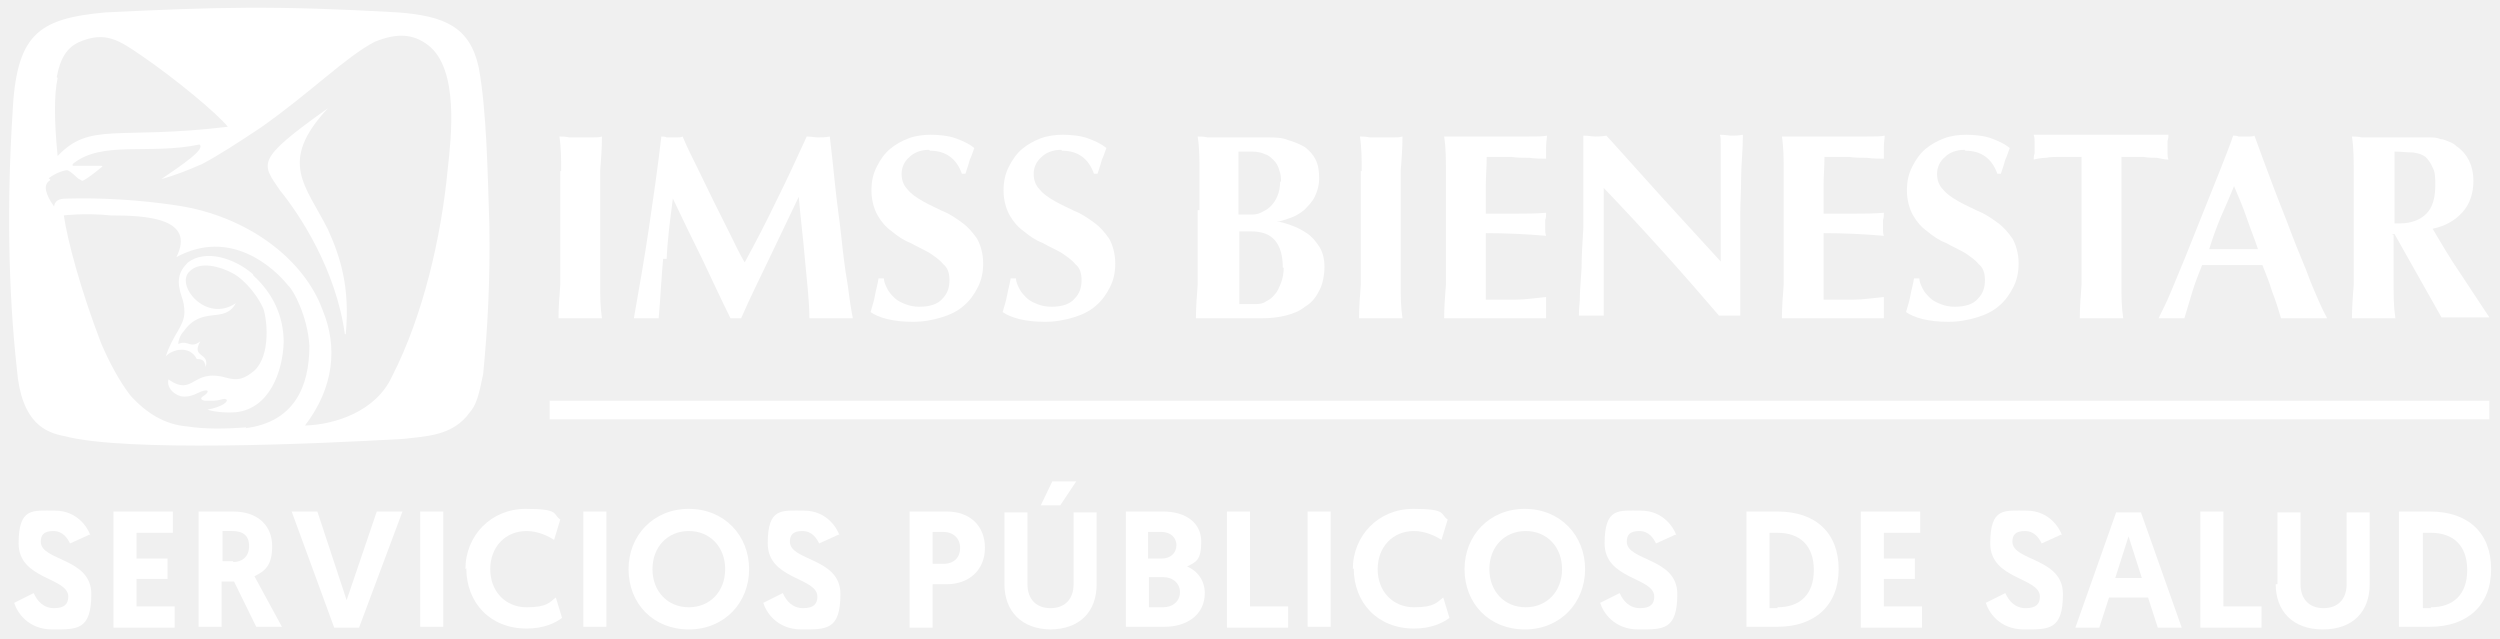
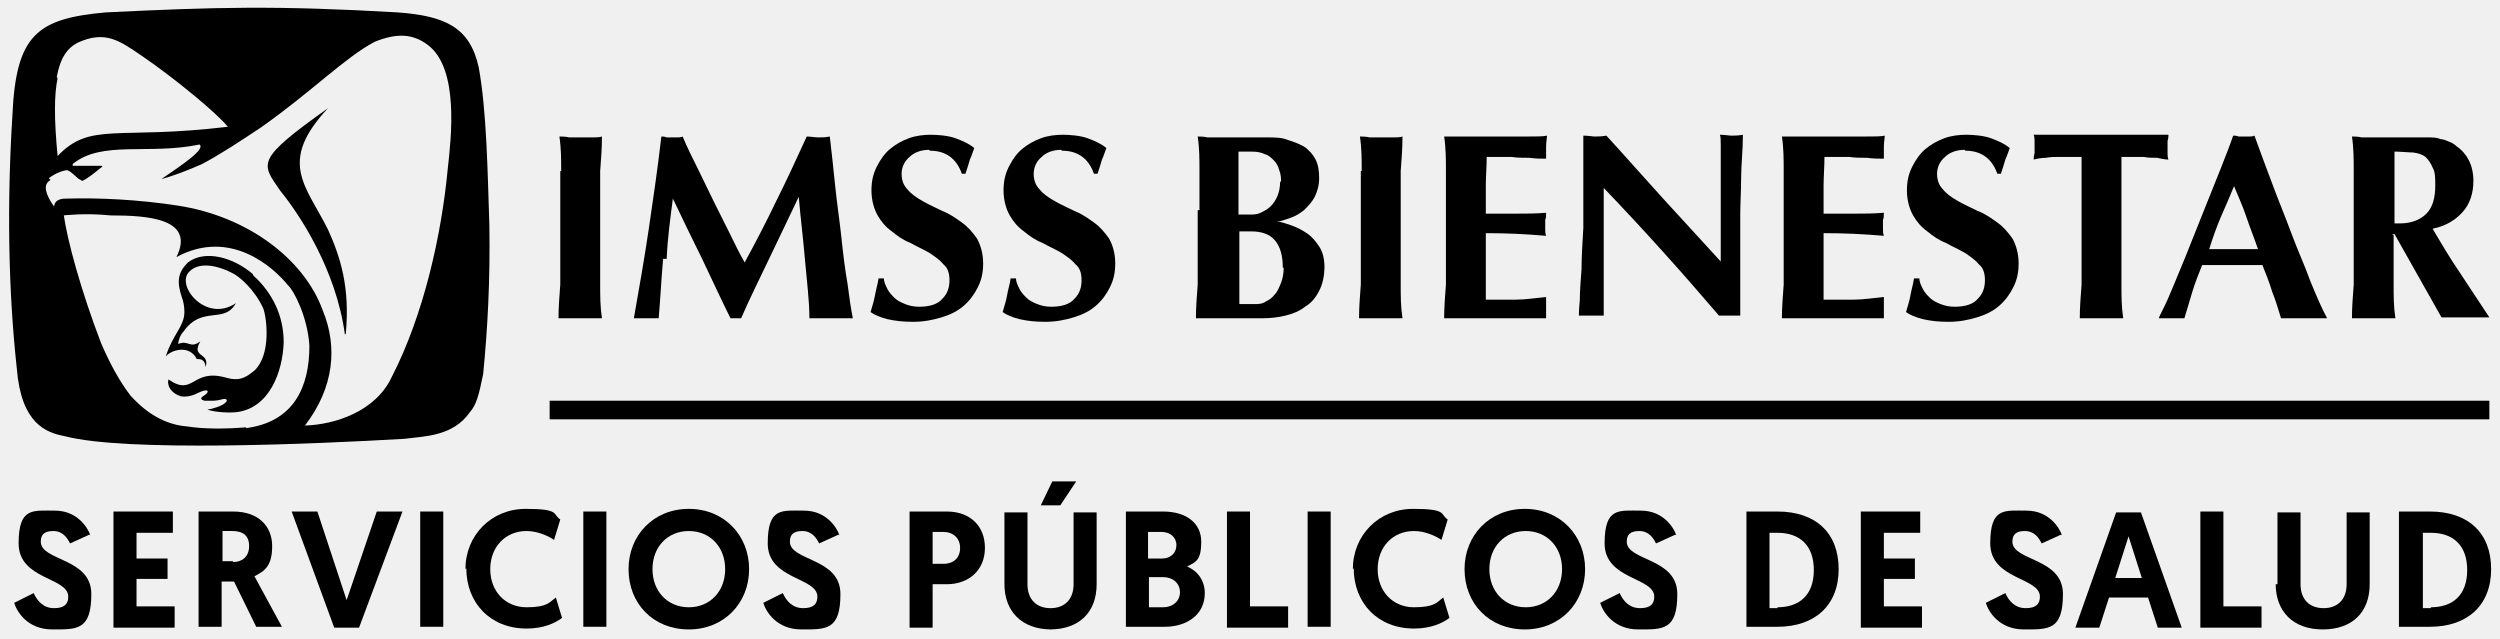
<svg xmlns="http://www.w3.org/2000/svg" version="1.1" viewBox="0 0 282 72">
  <defs>
    <style>
      .cls-1 {
        fill: #fff;
      }
    </style>
  </defs>
  <g>
    <g id="Capa_1">
      <g>
-         <path class="cls-1" d="M39,37.7c.5-5.3-.6-8.7-2-11.8-2.5-5-5.7-7.6,0-13.7-8.3,5.9-7.5,6.2-5.4,9.3,2.2,2.7,6.3,8.9,7.3,16.2" />
-         <path class="cls-1" d="M5.5,20.1c.8-.6,1.7-.9,2.1-.9.5.2.9.7,1.3,1,.1,0,.3.2.4.2.5-.2,1.5-1,2.1-1.5.2-.1.2-.2,0-.2-.6,0-2.1,0-3.2,0,0,0,0-.1,0-.2,3.3-2.7,8.6-1,14.3-2.2.7.5-1.8,2.2-4.3,3.9,1.5-.4,3-1,4.6-1.7,1.9-1,4.2-2.5,6.6-4.1,5.7-4,9.6-8,12.9-9.7,2.5-1,4.3-.9,6,.4,3.5,2.7,2.6,10.4,2.2,14-.7,7.4-2.7,16.4-6.3,23.4-1.8,3.9-6.4,5.4-9.8,5.5,3.3-4.3,3.7-8.9,2-13-2.1-5.8-8.5-10.6-16.3-11.8-4.5-.7-9-.9-12.5-.8-.5,0-1.4,0-1.5.9-.5-.7-.8-1.3-.9-1.8-.1-.5,0-.9.5-1.2M6.4,8.7c.4-2.2,1.2-3.3,2.4-3.9,3.1-1.4,4.7-.2,7.2,1.5,3.8,2.6,8.5,6.5,9.7,8-12.5,1.5-15.5-.6-19.2,3.3-.4-4.1-.4-6.9,0-8.8M27.8,48.2c-2.5.2-4.8.2-6.7-.1-2.5-.2-4.6-1.5-6.4-3.5-1.3-1.7-2.4-3.8-3.3-5.9-2.3-6-3.8-11.6-4.2-14.4-.1,0,2.4-.3,5.3,0,4,0,9.6.3,7.4,4.7,6.1-3.3,11,1.2,12.6,3.2.6.5,2.2,3.5,2.4,6.8,0,4.6-1.7,8.6-7.2,9.3M7.3,49.2c6.8,1.8,28,.9,38.3.3,2.4-.3,5.5-.3,7.4-3,.7-.8,1-1.8,1.5-4.3.5-5.1.8-10.5.7-16.8-.2-6-.3-12.9-1.2-17.8-1-4.6-3.9-5.8-9.1-6.2-13.9-.8-20.6-.6-33,0C4.2,2.1,1.8,3.9,1.4,13c-.6,9.6-.5,19.5.5,28.6.5,6.2,3.3,7.2,5.4,7.6" />
-         <path class="cls-1" d="M28.5,30.9c-2.1-1.8-5.3-2.8-7.3-1.3-1.1,1.1-1.3,2.1-.7,3.9.2.5.3,1.1.3,1.7,0,1.6-1.3,2.5-2.1,5,.7-.8,2.7-1.3,3.5.3.4,0,.9,0,1,.9.5-1.7-1.7-1-.6-2.9-1.2.9-1.3-.2-2.5.3,0-.3.2-1,.6-1.4,2.1-3,4.6-.8,5.9-3.2-3.4,2.3-6.9-2.1-5.2-3.6,1.2-1.2,3.5-.5,4.8.2.7.3,2.5,1.8,3.5,4,.4,1.1.9,5.2-1,7-1.1.9-1.8,1.2-3.2.8-3.9-1.1-3.6,2.2-6.5.2-.2.8.4,1.6,1.4,1.9,1.2.2,2-.5,2.5-.6.6-.2.8.1,0,.6-.3.2-.3.4.2.5.1,0,.6,0,1,0,.5,0,1-.2,1.2-.2.3,0,.5.2-.1.6-.3.2-1.1.5-1.8.6.5.2,1.8.4,3.2.3,3.8-.4,5.3-4.6,5.4-7.9,0-2.9-1.2-5.5-3.4-7.5" />
-         <path class="cls-1" d="M10.1,60.3l-2.2,1c-.3-.6-.8-1.4-1.9-1.4s-1.4.5-1.4,1.2c0,2.2,5.7,1.8,5.7,5.9s-1.6,4-4.4,4-4-2-4.3-3l2.2-1.1c.4.9,1.1,1.7,2.3,1.7s1.6-.5,1.6-1.3c0-2.2-5.6-1.9-5.6-6s1.6-3.7,4.1-3.7,3.7,1.9,4,2.8" />
-         <polygon class="cls-1" points="12.8 57.7 19.5 57.7 19.5 60.1 15.4 60.1 15.4 63 18.9 63 18.9 65.3 15.4 65.3 15.4 68.4 19.7 68.4 19.7 70.8 12.8 70.8 12.8 57.7" />
-         <path class="cls-1" d="M22.4,57.7h3.9c2.9,0,4.4,1.7,4.4,3.9s-.8,2.8-2,3.4l3.1,5.7h-2.9l-2.5-5.1h-1.4v5.1h-2.6v-13ZM26.3,63.4c1,0,1.8-.6,1.8-1.8s-.7-1.7-1.9-1.7h-1.1v3.4h1.2Z" />
-         <polygon class="cls-1" points="37.7 70.8 32.9 57.7 35.8 57.7 39.1 67.7 42.5 57.7 45.4 57.7 40.5 70.8 37.7 70.8" />
-         <rect class="cls-1" x="47.4" y="57.7" width="2.6" height="13" />
-         <path class="cls-1" d="M52.5,64.2c0-3.8,2.9-6.8,6.8-6.8s3,.6,3.9,1.2l-.7,2.3c-.6-.4-1.8-1-3.1-1-2.4,0-4.1,1.8-4.1,4.3s1.7,4.3,4.1,4.3,2.6-.6,3.3-1.1l.7,2.3c-.8.6-2.1,1.2-4,1.2-4.1,0-6.8-2.9-6.8-6.8" />
-         <rect class="cls-1" x="65.8" y="57.7" width="2.6" height="13" />
-         <path class="cls-1" d="M70.9,64.2c0-3.8,2.8-6.8,6.8-6.8s6.8,3,6.8,6.8-2.8,6.8-6.8,6.8-6.8-2.9-6.8-6.8M73.6,64.2c0,2.5,1.7,4.3,4.1,4.3s4.1-1.8,4.1-4.3-1.7-4.3-4.1-4.3-4.1,1.8-4.1,4.3" />
-         <path class="cls-1" d="M94.6,60.3l-2.2,1c-.3-.6-.8-1.4-1.9-1.4s-1.4.5-1.4,1.2c0,2.2,5.7,1.8,5.7,5.9s-1.6,4-4.4,4-4-2-4.3-3l2.2-1.1c.4.9,1.1,1.7,2.3,1.7s1.6-.5,1.6-1.3c0-2.2-5.6-1.9-5.6-6s1.6-3.7,4.1-3.7,3.7,1.9,4,2.8" />
-         <path class="cls-1" d="M102.6,57.7h4.2c2.6,0,4.3,1.6,4.3,4.1s-1.8,4.1-4.3,4.1h-1.6v4.9h-2.6v-13ZM106.4,63.6c1.2,0,1.9-.7,1.9-1.8s-.8-1.8-1.9-1.8h-1.2v3.6h1.2Z" />
-         <path class="cls-1" d="M118.6,71c-3.4,0-5.3-2.1-5.3-5.1v-8.1h2.6v8.1c0,1.7,1,2.7,2.6,2.7s2.6-1,2.6-2.7v-8.1h2.6v8.1c0,3.1-1.9,5.1-5.3,5.1M117.4,57h2.2l1.8-2.7h-2.7l-1.3,2.7Z" />
-         <path class="cls-1" d="M127,57.7h4.2c2.6,0,4.3,1.3,4.3,3.4s-.6,2.3-1.6,2.8c1.2.5,2,1.6,2,3,0,2.5-2.1,3.8-4.5,3.8h-4.4v-13ZM131.1,63c.9,0,1.6-.6,1.6-1.5s-.7-1.5-1.7-1.5h-1.5v3h1.5ZM131.2,68.5c1.1,0,1.9-.7,1.9-1.7s-.8-1.7-1.9-1.7h-1.6v3.4h1.6Z" />
-         <polygon class="cls-1" points="138.4 57.7 141 57.7 141 68.4 145.3 68.4 145.3 70.8 138.4 70.8 138.4 57.7" />
-         <rect class="cls-1" x="147.5" y="57.7" width="2.6" height="13" />
-         <path class="cls-1" d="M152.6,64.2c0-3.8,2.9-6.8,6.8-6.8s3,.6,3.9,1.2l-.7,2.3c-.6-.4-1.8-1-3.1-1-2.4,0-4.1,1.8-4.1,4.3s1.7,4.3,4.1,4.3,2.6-.6,3.3-1.1l.7,2.3c-.8.6-2.1,1.2-4,1.2-4.1,0-6.8-2.9-6.8-6.8" />
-         <path class="cls-1" d="M165.2,64.2c0-3.8,2.8-6.8,6.8-6.8s6.8,3,6.8,6.8-2.8,6.8-6.8,6.8-6.8-2.9-6.8-6.8M168,64.2c0,2.5,1.7,4.3,4.1,4.3s4.1-1.8,4.1-4.3-1.7-4.3-4.1-4.3-4.1,1.8-4.1,4.3" />
-         <path class="cls-1" d="M189,60.3l-2.2,1c-.3-.6-.8-1.4-1.9-1.4s-1.4.5-1.4,1.2c0,2.2,5.7,1.8,5.7,5.9s-1.6,4-4.4,4-4-2-4.3-3l2.2-1.1c.4.9,1.1,1.7,2.3,1.7s1.6-.5,1.6-1.3c0-2.2-5.6-1.9-5.6-6s1.6-3.7,4.1-3.7,3.7,1.9,4,2.8" />
-         <path class="cls-1" d="M197,57.7h3.5c4.3,0,6.9,2.4,6.9,6.5s-2.7,6.5-6.9,6.5h-3.5v-13ZM200.5,68.5c2.5,0,4.1-1.4,4.1-4.2s-1.6-4.2-4.1-4.2h-.9v8.5h.9Z" />
-         <polygon class="cls-1" points="209.9 57.7 216.6 57.7 216.6 60.1 212.5 60.1 212.5 63 216 63 216 65.3 212.5 65.3 212.5 68.4 216.8 68.4 216.8 70.8 209.9 70.8 209.9 57.7" />
-         <path class="cls-1" d="M232.5,60.3l-2.2,1c-.3-.6-.8-1.4-1.9-1.4s-1.4.5-1.4,1.2c0,2.2,5.7,1.8,5.7,5.9s-1.6,4-4.4,4-4-2-4.3-3l2.2-1.1c.4.9,1.1,1.7,2.3,1.7s1.6-.5,1.6-1.3c0-2.2-5.6-1.9-5.6-6s1.6-3.7,4.1-3.7,3.7,1.9,4,2.8" />
-         <path class="cls-1" d="M237.9,67.4l-1.1,3.4h-2.7l4.6-13h2.8l4.6,13h-2.7l-1.1-3.4h-4.5ZM240.1,60.5l-1.5,4.7h3l-1.5-4.7Z" />
-         <polygon class="cls-1" points="248.2 57.7 250.8 57.7 250.8 68.4 255.1 68.4 255.1 70.8 248.2 70.8 248.2 57.7" />
-         <path class="cls-1" d="M256.9,65.9v-8.1h2.6v8.1c0,1.7,1,2.7,2.6,2.7s2.6-1,2.6-2.7v-8.1h2.6v8.1c0,3.1-1.9,5.1-5.3,5.1s-5.3-2.1-5.3-5.1" />
-         <path class="cls-1" d="M270.6,57.7h3.5c4.3,0,6.9,2.4,6.9,6.5s-2.7,6.5-6.9,6.5h-3.5v-13ZM274.2,68.5c2.5,0,4.1-1.4,4.1-4.2s-1.6-4.2-4.1-4.2h-.9v8.5h.9Z" />
-         <path class="cls-1" d="M63.3,19.3c0-1.3,0-2.6-.2-3.9.3,0,.7,0,1.1.1.4,0,.8,0,1.3,0s.9,0,1.3,0c.4,0,.8,0,1.1-.1,0,1.3-.1,2.6-.2,3.9,0,1.3,0,2.7,0,4.4v4c0,1.6,0,3.1,0,4.4,0,1.3,0,2.5.2,3.8-.3,0-.7,0-1.1,0h-2.7c-.4,0-.8,0-1.1,0,0-1.2.1-2.5.2-3.8,0-1.3,0-2.7,0-4.4v-4c0-1.6,0-3.1,0-4.4" />
-         <path class="cls-1" d="M74.8,29.2c-.2,2.2-.3,4.4-.5,6.7-.2,0-.5,0-.7,0h-1.4c-.2,0-.5,0-.7,0,.6-3.4,1.2-6.8,1.7-10.2.5-3.4,1-6.8,1.4-10.3.2,0,.4,0,.6.1.2,0,.4,0,.6,0s.4,0,.6,0c.2,0,.4,0,.6-.1.5,1.2,1.1,2.4,1.7,3.6.6,1.2,1.2,2.5,1.8,3.7.6,1.2,1.2,2.4,1.8,3.6.6,1.2,1.1,2.3,1.7,3.3,1.2-2.2,2.4-4.5,3.6-7,1.2-2.4,2.3-4.8,3.4-7.2.5,0,.9.1,1.3.1s.8,0,1.3-.1c.2,1.7.4,3.5.6,5.5.2,2,.5,3.9.7,5.8.2,1.9.4,3.6.7,5.3.2,1.6.4,2.9.6,3.9-.4,0-.8,0-1.2,0h-2.4c-.4,0-.8,0-1.3,0,0-2-.3-4.3-.5-6.6-.2-2.4-.5-4.7-.7-7.1h0c-1.1,2.3-2.2,4.6-3.3,6.9-1.1,2.3-2.2,4.5-3.2,6.8,0,0-.2,0-.3,0,0,0-.2,0-.3,0s-.2,0-.3,0c0,0-.2,0-.3,0-1.1-2.2-2.1-4.4-3.2-6.7-1.1-2.2-2.2-4.5-3.3-6.8h0c-.3,2.3-.6,4.5-.7,6.8" />
-         <path class="cls-1" d="M104.8,16.9c-.9,0-1.7.3-2.2.8-.6.5-.9,1.2-.9,1.9s.2,1.3.7,1.8c.4.5,1,.9,1.7,1.3.7.4,1.4.7,2.2,1.1.8.3,1.5.8,2.2,1.3.7.5,1.2,1.1,1.7,1.8.4.7.7,1.7.7,2.8s-.2,1.9-.6,2.7c-.4.8-.9,1.5-1.6,2.1-.7.6-1.5,1-2.5,1.3-1,.3-2,.5-3.2.5s-2-.1-2.9-.3c-.8-.2-1.5-.5-1.9-.8.2-.7.4-1.3.5-1.9.1-.6.3-1.2.4-1.9h.6c0,.4.2.8.4,1.2.2.4.5.7.8,1,.3.3.7.5,1.2.7.5.2,1,.3,1.6.3,1.2,0,2.1-.3,2.6-.9.6-.6.8-1.3.8-2.1s-.2-1.4-.7-1.8c-.4-.5-1-.9-1.6-1.3-.7-.4-1.4-.7-2.1-1.1-.8-.3-1.5-.8-2.1-1.3-.7-.5-1.2-1.1-1.6-1.8-.4-.7-.7-1.7-.7-2.8s.2-1.9.6-2.7c.4-.8.9-1.5,1.5-2,.6-.5,1.3-.9,2.1-1.2.8-.3,1.7-.4,2.5-.4s2,.1,2.8.4c.8.3,1.5.6,2.1,1.1-.2.5-.3.9-.5,1.3-.1.4-.3,1-.5,1.6h-.4c-.6-1.7-1.8-2.6-3.6-2.6" />
-         <path class="cls-1" d="M119.7,16.9c-.9,0-1.7.3-2.2.8-.6.5-.9,1.2-.9,1.9s.2,1.3.7,1.8c.4.5,1,.9,1.7,1.3.7.4,1.4.7,2.2,1.1.8.3,1.5.8,2.2,1.3.7.5,1.2,1.1,1.7,1.8.4.7.7,1.7.7,2.8s-.2,1.9-.6,2.7c-.4.8-.9,1.5-1.6,2.1-.7.6-1.5,1-2.5,1.3-1,.3-2,.5-3.2.5s-2-.1-2.9-.3c-.8-.2-1.5-.5-1.9-.8.2-.7.4-1.3.5-1.9.1-.6.3-1.2.4-1.9h.6c0,.4.2.8.4,1.2.2.4.5.7.8,1,.3.3.7.5,1.2.7.5.2,1,.3,1.6.3,1.2,0,2.1-.3,2.6-.9.6-.6.8-1.3.8-2.1s-.2-1.4-.7-1.8c-.4-.5-1-.9-1.6-1.3-.7-.4-1.4-.7-2.1-1.1-.8-.3-1.5-.8-2.1-1.3-.7-.5-1.2-1.1-1.6-1.8-.4-.7-.7-1.7-.7-2.8s.2-1.9.6-2.7c.4-.8.9-1.5,1.5-2,.6-.5,1.3-.9,2.1-1.2.8-.3,1.7-.4,2.5-.4s2,.1,2.8.4c.8.3,1.5.6,2.1,1.1-.2.5-.3.9-.5,1.3-.1.4-.3,1-.5,1.6h-.4c-.6-1.7-1.8-2.6-3.6-2.6" />
-         <path class="cls-1" d="M135.3,23.7c0-1.6,0-3.1,0-4.4,0-1.3,0-2.6-.2-3.9.3,0,.7,0,1.1.1.4,0,.8,0,1.3,0,.9,0,1.7,0,2.7,0,.9,0,1.8,0,2.7,0s1.7,0,2.4.3c.7.2,1.4.5,1.9.8.5.4.9.8,1.2,1.4.3.6.4,1.3.4,2.1s-.2,1.5-.5,2.1c-.3.6-.8,1.1-1.2,1.5-.5.4-1,.7-1.6.9-.6.2-1.1.4-1.5.4h0c.5,0,1,.2,1.6.4.6.2,1.2.5,1.8.9.6.4,1,.9,1.4,1.5.4.6.6,1.4.6,2.3s-.2,2-.6,2.7c-.4.8-.9,1.4-1.6,1.8-.6.5-1.4.8-2.2,1-.8.2-1.7.3-2.6.3s-1.5,0-2.2,0c-.7,0-1.4,0-2.2,0h-1.7c-.6,0-1,0-1.4,0,0-1.2.1-2.5.2-3.8,0-1.3,0-2.7,0-4.4v-4ZM144.5,20.6c0-.5,0-.9-.2-1.4-.1-.4-.3-.8-.6-1.1-.3-.3-.6-.6-1-.7-.4-.2-.9-.3-1.5-.3s-.7,0-.9,0c-.2,0-.4,0-.6,0,0,.7,0,1.5,0,2.2,0,.8,0,1.4,0,1.9s0,1,0,1.5c0,.5,0,1,0,1.5h1.3c.4,0,.8,0,1.2-.2.4-.2.8-.4,1.1-.7.3-.3.6-.7.8-1.2.2-.5.3-1,.3-1.7M144.7,30.2c0-1.4-.3-2.4-.9-3.1-.6-.7-1.5-1-2.7-1s-.5,0-.7,0c-.2,0-.4,0-.6,0,0,.4,0,.8,0,1.3,0,.4,0,1,0,1.6s0,1,0,1.5c0,.5,0,1,0,1.5s0,.9,0,1.3c0,.4,0,.7,0,1,.3,0,.5,0,.8,0,.2,0,.5,0,.9,0s.9,0,1.3-.3c.4-.2.7-.4,1-.8.3-.3.5-.8.7-1.3.2-.5.3-1.1.3-1.7" />
-         <path class="cls-1" d="M153.6,19.3c0-1.3,0-2.6-.2-3.9.3,0,.7,0,1.1.1.4,0,.8,0,1.3,0s.9,0,1.3,0c.4,0,.8,0,1.1-.1,0,1.3-.1,2.6-.2,3.9,0,1.3,0,2.7,0,4.4v4c0,1.6,0,3.1,0,4.4,0,1.3,0,2.5.2,3.8-.3,0-.7,0-1.1,0h-2.7c-.4,0-.8,0-1.1,0,0-1.2.1-2.5.2-3.8,0-1.3,0-2.7,0-4.4v-4c0-1.6,0-3.1,0-4.4" />
-         <path class="cls-1" d="M163.1,19.3c0-1.3,0-2.6-.2-3.9.9,0,1.8,0,2.7,0,.9,0,1.8,0,2.7,0,1.5,0,2.8,0,3.9,0,1.1,0,1.9,0,2.3-.1,0,.3-.1.7-.1,1.3s0,.6,0,.7c0,.2,0,.4,0,.6-.6,0-1.2,0-1.9-.1-.7,0-1.4,0-2-.1-.6,0-1.2,0-1.7,0-.5,0-.9,0-1.1,0,0,1.1-.1,2.2-.1,3.2,0,1.1,0,2.2,0,3.2,1.3,0,2.5,0,3.5,0,1,0,2.1,0,3.3-.1,0,.3,0,.6-.1.8,0,.2,0,.4,0,.6s0,.3,0,.5c0,.2,0,.4.1.7-2.3-.2-4.5-.3-6.8-.3,0,.6,0,1.3,0,1.9,0,.6,0,1.3,0,1.9,0,1.3,0,2.5,0,3.7,1.1,0,2.3,0,3.4,0,1.1,0,2.3-.2,3.4-.3,0,.2,0,.4,0,.6,0,.2,0,.4,0,.7s0,.6,0,.7c0,.2,0,.3,0,.4-.5,0-1.2,0-2,0-.8,0-1.9,0-3.2,0h-4.7c-.4,0-.8,0-1,0-.2,0-.4,0-.6,0,0-1.2.1-2.5.2-3.8,0-1.3,0-2.7,0-4.4v-4c0-1.6,0-3.1,0-4.4" />
-         <path class="cls-1" d="M178.6,21.3c0-1.4,0-2.5,0-3.5,0-.9,0-1.8,0-2.5.6,0,1,.1,1.3.1s.8,0,1.3-.1c2.2,2.4,4.3,4.8,6.4,7.1,2.1,2.3,4.3,4.7,6.5,7.1v-5.5c0-1,0-1.9,0-2.9,0-.9,0-1.8,0-2.6,0-.8,0-1.5,0-2.1,0-.6,0-1-.1-1.2.6,0,1,.1,1.3.1s.8,0,1.3-.1c0,1.8-.2,3.4-.2,4.9,0,1.5-.1,2.8-.1,4.1,0,1.3,0,2.6,0,3.8,0,1.3,0,2.6,0,4v3.6c-.4,0-.8,0-1.2,0s-.8,0-1.2,0c-4.1-4.8-8.4-9.6-13-14.4,0,.6,0,1.2,0,1.7,0,.6,0,1.2,0,1.8v3.5c0,1.2,0,2.2,0,3,0,.8,0,1.5,0,2.1,0,.6,0,1,0,1.4,0,.4,0,.7,0,.9-.2,0-.5,0-.7,0h-.7c-.5,0-.9,0-1.4,0,0-.2,0-.7.1-1.7,0-1,.1-2.2.2-3.6,0-1.4.1-2.9.2-4.6,0-1.6,0-3.2,0-4.7" />
-         <path class="cls-1" d="M201.2,19.3c0-1.3,0-2.6-.2-3.9.9,0,1.8,0,2.7,0,.9,0,1.8,0,2.7,0,1.5,0,2.8,0,3.9,0,1.1,0,1.9,0,2.3-.1,0,.3-.1.7-.1,1.3s0,.6,0,.7c0,.2,0,.4,0,.6-.6,0-1.2,0-1.9-.1-.7,0-1.4,0-2-.1-.6,0-1.2,0-1.7,0-.5,0-.9,0-1.1,0,0,1.1-.1,2.2-.1,3.2,0,1.1,0,2.2,0,3.2,1.3,0,2.5,0,3.5,0,1,0,2.1,0,3.3-.1,0,.3,0,.6-.1.8,0,.2,0,.4,0,.6s0,.3,0,.5c0,.2,0,.4.1.7-2.3-.2-4.5-.3-6.8-.3,0,.6,0,1.3,0,1.9,0,.6,0,1.3,0,1.9,0,1.3,0,2.5,0,3.7,1.1,0,2.3,0,3.4,0,1.1,0,2.3-.2,3.4-.3,0,.2,0,.4,0,.6,0,.2,0,.4,0,.7s0,.6,0,.7c0,.2,0,.3,0,.4-.5,0-1.2,0-2,0-.8,0-1.9,0-3.2,0h-4.7c-.4,0-.8,0-1,0-.2,0-.4,0-.6,0,0-1.2.1-2.5.2-3.8,0-1.3,0-2.7,0-4.4v-4c0-1.6,0-3.1,0-4.4" />
-         <path class="cls-1" d="M221.6,16.9c-.9,0-1.7.3-2.2.8-.6.5-.9,1.2-.9,1.9s.2,1.3.7,1.8c.4.5,1,.9,1.7,1.3.7.4,1.4.7,2.2,1.1.8.3,1.5.8,2.2,1.3.7.5,1.2,1.1,1.7,1.8.4.7.7,1.7.7,2.8s-.2,1.9-.6,2.7c-.4.8-.9,1.5-1.6,2.1-.7.6-1.5,1-2.5,1.3-1,.3-2,.5-3.2.5s-2-.1-2.9-.3c-.8-.2-1.5-.5-1.9-.8.2-.7.4-1.3.5-1.9.1-.6.3-1.2.4-1.9h.6c0,.4.2.8.4,1.2.2.4.5.7.8,1,.3.3.7.5,1.2.7.5.2,1,.3,1.6.3,1.2,0,2.1-.3,2.6-.9.6-.6.8-1.3.8-2.1s-.2-1.4-.7-1.8c-.4-.5-1-.9-1.6-1.3-.7-.4-1.4-.7-2.1-1.1-.8-.3-1.5-.8-2.1-1.3-.7-.5-1.2-1.1-1.6-1.8-.4-.7-.7-1.7-.7-2.8s.2-1.9.6-2.7c.4-.8.9-1.5,1.5-2,.6-.5,1.3-.9,2.1-1.2.8-.3,1.7-.4,2.5-.4s2,.1,2.8.4c.8.3,1.5.6,2.1,1.1-.2.5-.3.9-.5,1.3-.1.4-.3,1-.5,1.6h-.4c-.6-1.7-1.8-2.6-3.6-2.6" />
-         <path class="cls-1" d="M234.8,18.7c0-.5,0-.8,0-1-.3,0-.7,0-1.1,0-.4,0-.9,0-1.4,0-.5,0-1,0-1.5.1-.5,0-1,.1-1.4.2,0-.2,0-.4.1-.7,0-.2,0-.4,0-.7s0-.4,0-.7c0-.2,0-.4-.1-.7.7,0,1.3,0,1.8,0,.5,0,1.1,0,1.7,0,.6,0,1.2,0,1.8,0,.7,0,1.5,0,2.4,0s1.7,0,2.4,0c.7,0,1.3,0,1.8,0,.6,0,1.1,0,1.6,0,.5,0,1.1,0,1.7,0,0,.2,0,.4-.1.7,0,.2,0,.4,0,.7s0,.4,0,.7c0,.2,0,.4.1.7-.4,0-.8-.1-1.3-.2-.5,0-1,0-1.5-.1-.5,0-.9,0-1.4,0-.4,0-.8,0-1.1,0,0,0,0,.2,0,.4,0,.2,0,.4,0,.6v9c0,1.6,0,3.1,0,4.4,0,1.3,0,2.5.2,3.8-.3,0-.7,0-1.1,0h-2.7c-.4,0-.8,0-1.1,0,0-1.2.1-2.5.2-3.8,0-1.3,0-2.7,0-4.4v-7.4c0-.6,0-1.1,0-1.6" />
-         <path class="cls-1" d="M262.5,35.9c-.5,0-.9,0-1.4,0h-2.5c-.4,0-.8,0-1.3,0-.3-1-.6-2-1-3-.3-1-.7-2-1.1-3-.6,0-1.3,0-1.9,0-.6,0-1.3,0-1.9,0s-1,0-1.5,0c-.5,0-1,0-1.5,0-.4,1-.8,2-1.1,3-.3,1-.6,2-.9,3-.2,0-.5,0-.7,0h-1.4c-.2,0-.5,0-.8,0,.2-.5.6-1.2,1-2.1.4-.9.8-1.9,1.3-3.1.5-1.2,1-2.4,1.5-3.7.5-1.3,1.1-2.7,1.6-4,.5-1.3,1.1-2.7,1.6-4,.5-1.3,1-2.5,1.4-3.7.2,0,.4,0,.6.1.2,0,.4,0,.6,0s.4,0,.6,0c.2,0,.4,0,.6-.1.6,1.7,1.3,3.5,2,5.4.7,1.9,1.5,3.8,2.2,5.7.7,1.9,1.5,3.6,2.1,5.3.7,1.7,1.3,3.1,1.9,4.2M252,21c-.5,1.2-1,2.4-1.5,3.5-.5,1.2-.9,2.3-1.3,3.6h5.5c-.4-1.2-.9-2.4-1.3-3.6-.4-1.2-.9-2.3-1.4-3.5" />
-         <path class="cls-1" d="M270,26.5v1.2c0,1.6,0,3.1,0,4.4,0,1.3,0,2.5.2,3.8-.3,0-.7,0-1.1,0h-2.7c-.4,0-.8,0-1.1,0,0-1.2.1-2.5.2-3.8,0-1.3,0-2.7,0-4.4v-4c0-1.6,0-3.1,0-4.4,0-1.3,0-2.6-.2-3.9.3,0,.7,0,1.1.1.4,0,.8,0,1.3,0s1.1,0,1.8,0c.7,0,1.5,0,2.5,0s1.4,0,1.9,0c.5,0,1,0,1.4.2.4,0,.7.2,1,.3.3.1.6.3.8.5.6.4,1.1,1,1.4,1.6.3.6.5,1.4.5,2.3,0,1.4-.4,2.6-1.2,3.5-.8.9-1.9,1.6-3.4,1.9,1,1.7,2,3.4,3.1,5,1.1,1.7,2.2,3.3,3.3,5-.5,0-.9,0-1.3,0h-2.7c-.4,0-.9,0-1.4,0l-5.3-9.4h-.3ZM274.7,21c0-.9,0-1.6-.3-2.1-.2-.5-.5-.9-.8-1.2-.4-.3-.8-.4-1.4-.5-.6,0-1.3-.1-2.1-.1,0,2.7,0,5.4,0,8.1.1,0,.2,0,.3,0,.1,0,.2,0,.3,0,1.3,0,2.3-.4,3-1.1.7-.7,1-1.8,1-3.2" />
-         <rect class="cls-1" x="62" y="45.2" width="218.8" height="2.1" />
+         <path className="cls-1" d="M39,37.7c.5-5.3-.6-8.7-2-11.8-2.5-5-5.7-7.6,0-13.7-8.3,5.9-7.5,6.2-5.4,9.3,2.2,2.7,6.3,8.9,7.3,16.2" />
+         <path className="cls-1" d="M5.5,20.1c.8-.6,1.7-.9,2.1-.9.5.2.9.7,1.3,1,.1,0,.3.2.4.2.5-.2,1.5-1,2.1-1.5.2-.1.2-.2,0-.2-.6,0-2.1,0-3.2,0,0,0,0-.1,0-.2,3.3-2.7,8.6-1,14.3-2.2.7.5-1.8,2.2-4.3,3.9,1.5-.4,3-1,4.6-1.7,1.9-1,4.2-2.5,6.6-4.1,5.7-4,9.6-8,12.9-9.7,2.5-1,4.3-.9,6,.4,3.5,2.7,2.6,10.4,2.2,14-.7,7.4-2.7,16.4-6.3,23.4-1.8,3.9-6.4,5.4-9.8,5.5,3.3-4.3,3.7-8.9,2-13-2.1-5.8-8.5-10.6-16.3-11.8-4.5-.7-9-.9-12.5-.8-.5,0-1.4,0-1.5.9-.5-.7-.8-1.3-.9-1.8-.1-.5,0-.9.5-1.2M6.4,8.7c.4-2.2,1.2-3.3,2.4-3.9,3.1-1.4,4.7-.2,7.2,1.5,3.8,2.6,8.5,6.5,9.7,8-12.5,1.5-15.5-.6-19.2,3.3-.4-4.1-.4-6.9,0-8.8M27.8,48.2c-2.5.2-4.8.2-6.7-.1-2.5-.2-4.6-1.5-6.4-3.5-1.3-1.7-2.4-3.8-3.3-5.9-2.3-6-3.8-11.6-4.2-14.4-.1,0,2.4-.3,5.3,0,4,0,9.6.3,7.4,4.7,6.1-3.3,11,1.2,12.6,3.2.6.5,2.2,3.5,2.4,6.8,0,4.6-1.7,8.6-7.2,9.3M7.3,49.2c6.8,1.8,28,.9,38.3.3,2.4-.3,5.5-.3,7.4-3,.7-.8,1-1.8,1.5-4.3.5-5.1.8-10.5.7-16.8-.2-6-.3-12.9-1.2-17.8-1-4.6-3.9-5.8-9.1-6.2-13.9-.8-20.6-.6-33,0C4.2,2.1,1.8,3.9,1.4,13c-.6,9.6-.5,19.5.5,28.6.5,6.2,3.3,7.2,5.4,7.6" />
+         <path className="cls-1" d="M28.5,30.9c-2.1-1.8-5.3-2.8-7.3-1.3-1.1,1.1-1.3,2.1-.7,3.9.2.5.3,1.1.3,1.7,0,1.6-1.3,2.5-2.1,5,.7-.8,2.7-1.3,3.5.3.4,0,.9,0,1,.9.5-1.7-1.7-1-.6-2.9-1.2.9-1.3-.2-2.5.3,0-.3.2-1,.6-1.4,2.1-3,4.6-.8,5.9-3.2-3.4,2.3-6.9-2.1-5.2-3.6,1.2-1.2,3.5-.5,4.8.2.7.3,2.5,1.8,3.5,4,.4,1.1.9,5.2-1,7-1.1.9-1.8,1.2-3.2.8-3.9-1.1-3.6,2.2-6.5.2-.2.8.4,1.6,1.4,1.9,1.2.2,2-.5,2.5-.6.6-.2.8.1,0,.6-.3.2-.3.4.2.5.1,0,.6,0,1,0,.5,0,1-.2,1.2-.2.3,0,.5.2-.1.6-.3.2-1.1.5-1.8.6.5.2,1.8.4,3.2.3,3.8-.4,5.3-4.6,5.4-7.9,0-2.9-1.2-5.5-3.4-7.5" />
+         <path className="cls-1" d="M10.1,60.3l-2.2,1c-.3-.6-.8-1.4-1.9-1.4s-1.4.5-1.4,1.2c0,2.2,5.7,1.8,5.7,5.9s-1.6,4-4.4,4-4-2-4.3-3l2.2-1.1c.4.9,1.1,1.7,2.3,1.7s1.6-.5,1.6-1.3c0-2.2-5.6-1.9-5.6-6s1.6-3.7,4.1-3.7,3.7,1.9,4,2.8" />
+         <polygon className="cls-1" points="12.8 57.7 19.5 57.7 19.5 60.1 15.4 60.1 15.4 63 18.9 63 18.9 65.3 15.4 65.3 15.4 68.4 19.7 68.4 19.7 70.8 12.8 70.8 12.8 57.7" />
+         <path className="cls-1" d="M22.4,57.7h3.9c2.9,0,4.4,1.7,4.4,3.9s-.8,2.8-2,3.4l3.1,5.7h-2.9l-2.5-5.1h-1.4v5.1h-2.6v-13ZM26.3,63.4c1,0,1.8-.6,1.8-1.8s-.7-1.7-1.9-1.7h-1.1v3.4h1.2Z" />
+         <polygon className="cls-1" points="37.7 70.8 32.9 57.7 35.8 57.7 39.1 67.7 42.5 57.7 45.4 57.7 40.5 70.8 37.7 70.8" />
+         <rect className="cls-1" x="47.4" y="57.7" width="2.6" height="13" />
+         <path className="cls-1" d="M52.5,64.2c0-3.8,2.9-6.8,6.8-6.8s3,.6,3.9,1.2l-.7,2.3c-.6-.4-1.8-1-3.1-1-2.4,0-4.1,1.8-4.1,4.3s1.7,4.3,4.1,4.3,2.6-.6,3.3-1.1l.7,2.3c-.8.6-2.1,1.2-4,1.2-4.1,0-6.8-2.9-6.8-6.8" />
+         <rect className="cls-1" x="65.8" y="57.7" width="2.6" height="13" />
+         <path className="cls-1" d="M70.9,64.2c0-3.8,2.8-6.8,6.8-6.8s6.8,3,6.8,6.8-2.8,6.8-6.8,6.8-6.8-2.9-6.8-6.8M73.6,64.2c0,2.5,1.7,4.3,4.1,4.3s4.1-1.8,4.1-4.3-1.7-4.3-4.1-4.3-4.1,1.8-4.1,4.3" />
+         <path className="cls-1" d="M94.6,60.3l-2.2,1c-.3-.6-.8-1.4-1.9-1.4s-1.4.5-1.4,1.2c0,2.2,5.7,1.8,5.7,5.9s-1.6,4-4.4,4-4-2-4.3-3l2.2-1.1c.4.9,1.1,1.7,2.3,1.7s1.6-.5,1.6-1.3c0-2.2-5.6-1.9-5.6-6s1.6-3.7,4.1-3.7,3.7,1.9,4,2.8" />
+         <path className="cls-1" d="M102.6,57.7h4.2c2.6,0,4.3,1.6,4.3,4.1s-1.8,4.1-4.3,4.1h-1.6v4.9h-2.6v-13ZM106.4,63.6c1.2,0,1.9-.7,1.9-1.8s-.8-1.8-1.9-1.8h-1.2v3.6h1.2Z" />
+         <path className="cls-1" d="M118.6,71c-3.4,0-5.3-2.1-5.3-5.1v-8.1h2.6v8.1c0,1.7,1,2.7,2.6,2.7s2.6-1,2.6-2.7v-8.1h2.6v8.1c0,3.1-1.9,5.1-5.3,5.1M117.4,57h2.2l1.8-2.7h-2.7l-1.3,2.7Z" />
+         <path className="cls-1" d="M127,57.7h4.2c2.6,0,4.3,1.3,4.3,3.4s-.6,2.3-1.6,2.8c1.2.5,2,1.6,2,3,0,2.5-2.1,3.8-4.5,3.8h-4.4v-13ZM131.1,63c.9,0,1.6-.6,1.6-1.5s-.7-1.5-1.7-1.5h-1.5v3h1.5ZM131.2,68.5c1.1,0,1.9-.7,1.9-1.7s-.8-1.7-1.9-1.7h-1.6v3.4h1.6Z" />
+         <polygon className="cls-1" points="138.4 57.7 141 57.7 141 68.4 145.3 68.4 145.3 70.8 138.4 70.8 138.4 57.7" />
+         <rect className="cls-1" x="147.5" y="57.7" width="2.6" height="13" />
+         <path className="cls-1" d="M152.6,64.2c0-3.8,2.9-6.8,6.8-6.8s3,.6,3.9,1.2l-.7,2.3c-.6-.4-1.8-1-3.1-1-2.4,0-4.1,1.8-4.1,4.3s1.7,4.3,4.1,4.3,2.6-.6,3.3-1.1l.7,2.3c-.8.6-2.1,1.2-4,1.2-4.1,0-6.8-2.9-6.8-6.8" />
+         <path className="cls-1" d="M165.2,64.2c0-3.8,2.8-6.8,6.8-6.8s6.8,3,6.8,6.8-2.8,6.8-6.8,6.8-6.8-2.9-6.8-6.8M168,64.2c0,2.5,1.7,4.3,4.1,4.3s4.1-1.8,4.1-4.3-1.7-4.3-4.1-4.3-4.1,1.8-4.1,4.3" />
+         <path className="cls-1" d="M189,60.3l-2.2,1c-.3-.6-.8-1.4-1.9-1.4s-1.4.5-1.4,1.2c0,2.2,5.7,1.8,5.7,5.9s-1.6,4-4.4,4-4-2-4.3-3l2.2-1.1c.4.9,1.1,1.7,2.3,1.7s1.6-.5,1.6-1.3c0-2.2-5.6-1.9-5.6-6s1.6-3.7,4.1-3.7,3.7,1.9,4,2.8" />
+         <path className="cls-1" d="M197,57.7h3.5c4.3,0,6.9,2.4,6.9,6.5s-2.7,6.5-6.9,6.5h-3.5v-13ZM200.5,68.5c2.5,0,4.1-1.4,4.1-4.2s-1.6-4.2-4.1-4.2h-.9v8.5h.9Z" />
+         <polygon className="cls-1" points="209.9 57.7 216.6 57.7 216.6 60.1 212.5 60.1 212.5 63 216 63 216 65.3 212.5 65.3 212.5 68.4 216.8 68.4 216.8 70.8 209.9 70.8 209.9 57.7" />
+         <path className="cls-1" d="M232.5,60.3l-2.2,1c-.3-.6-.8-1.4-1.9-1.4s-1.4.5-1.4,1.2c0,2.2,5.7,1.8,5.7,5.9s-1.6,4-4.4,4-4-2-4.3-3l2.2-1.1c.4.9,1.1,1.7,2.3,1.7s1.6-.5,1.6-1.3c0-2.2-5.6-1.9-5.6-6s1.6-3.7,4.1-3.7,3.7,1.9,4,2.8" />
+         <path className="cls-1" d="M237.9,67.4l-1.1,3.4h-2.7l4.6-13h2.8l4.6,13h-2.7l-1.1-3.4h-4.5ZM240.1,60.5l-1.5,4.7h3l-1.5-4.7Z" />
+         <polygon className="cls-1" points="248.2 57.7 250.8 57.7 250.8 68.4 255.1 68.4 255.1 70.8 248.2 70.8 248.2 57.7" />
+         <path className="cls-1" d="M256.9,65.9v-8.1h2.6v8.1c0,1.7,1,2.7,2.6,2.7s2.6-1,2.6-2.7v-8.1h2.6v8.1c0,3.1-1.9,5.1-5.3,5.1s-5.3-2.1-5.3-5.1" />
+         <path className="cls-1" d="M270.6,57.7h3.5c4.3,0,6.9,2.4,6.9,6.5s-2.7,6.5-6.9,6.5h-3.5v-13ZM274.2,68.5c2.5,0,4.1-1.4,4.1-4.2s-1.6-4.2-4.1-4.2h-.9v8.5h.9Z" />
+         <path className="cls-1" d="M63.3,19.3c0-1.3,0-2.6-.2-3.9.3,0,.7,0,1.1.1.4,0,.8,0,1.3,0s.9,0,1.3,0c.4,0,.8,0,1.1-.1,0,1.3-.1,2.6-.2,3.9,0,1.3,0,2.7,0,4.4v4c0,1.6,0,3.1,0,4.4,0,1.3,0,2.5.2,3.8-.3,0-.7,0-1.1,0h-2.7c-.4,0-.8,0-1.1,0,0-1.2.1-2.5.2-3.8,0-1.3,0-2.7,0-4.4v-4c0-1.6,0-3.1,0-4.4" />
+         <path className="cls-1" d="M74.8,29.2c-.2,2.2-.3,4.4-.5,6.7-.2,0-.5,0-.7,0h-1.4c-.2,0-.5,0-.7,0,.6-3.4,1.2-6.8,1.7-10.2.5-3.4,1-6.8,1.4-10.3.2,0,.4,0,.6.1.2,0,.4,0,.6,0s.4,0,.6,0c.2,0,.4,0,.6-.1.5,1.2,1.1,2.4,1.7,3.6.6,1.2,1.2,2.5,1.8,3.7.6,1.2,1.2,2.4,1.8,3.6.6,1.2,1.1,2.3,1.7,3.3,1.2-2.2,2.4-4.5,3.6-7,1.2-2.4,2.3-4.8,3.4-7.2.5,0,.9.1,1.3.1s.8,0,1.3-.1c.2,1.7.4,3.5.6,5.5.2,2,.5,3.9.7,5.8.2,1.9.4,3.6.7,5.3.2,1.6.4,2.9.6,3.9-.4,0-.8,0-1.2,0h-2.4c-.4,0-.8,0-1.3,0,0-2-.3-4.3-.5-6.6-.2-2.4-.5-4.7-.7-7.1h0c-1.1,2.3-2.2,4.6-3.3,6.9-1.1,2.3-2.2,4.5-3.2,6.8,0,0-.2,0-.3,0,0,0-.2,0-.3,0s-.2,0-.3,0c0,0-.2,0-.3,0-1.1-2.2-2.1-4.4-3.2-6.7-1.1-2.2-2.2-4.5-3.3-6.8h0c-.3,2.3-.6,4.5-.7,6.8" />
+         <path className="cls-1" d="M104.8,16.9c-.9,0-1.7.3-2.2.8-.6.5-.9,1.2-.9,1.9s.2,1.3.7,1.8c.4.5,1,.9,1.7,1.3.7.4,1.4.7,2.2,1.1.8.3,1.5.8,2.2,1.3.7.5,1.2,1.1,1.7,1.8.4.7.7,1.7.7,2.8s-.2,1.9-.6,2.7c-.4.8-.9,1.5-1.6,2.1-.7.6-1.5,1-2.5,1.3-1,.3-2,.5-3.2.5s-2-.1-2.9-.3c-.8-.2-1.5-.5-1.9-.8.2-.7.4-1.3.5-1.9.1-.6.3-1.2.4-1.9h.6c0,.4.2.8.4,1.2.2.4.5.7.8,1,.3.3.7.5,1.2.7.5.2,1,.3,1.6.3,1.2,0,2.1-.3,2.6-.9.6-.6.8-1.3.8-2.1s-.2-1.4-.7-1.8c-.4-.5-1-.9-1.6-1.3-.7-.4-1.4-.7-2.1-1.1-.8-.3-1.5-.8-2.1-1.3-.7-.5-1.2-1.1-1.6-1.8-.4-.7-.7-1.7-.7-2.8s.2-1.9.6-2.7c.4-.8.9-1.5,1.5-2,.6-.5,1.3-.9,2.1-1.2.8-.3,1.7-.4,2.5-.4s2,.1,2.8.4c.8.3,1.5.6,2.1,1.1-.2.5-.3.9-.5,1.3-.1.4-.3,1-.5,1.6h-.4c-.6-1.7-1.8-2.6-3.6-2.6" />
+         <path className="cls-1" d="M119.7,16.9c-.9,0-1.7.3-2.2.8-.6.5-.9,1.2-.9,1.9s.2,1.3.7,1.8c.4.5,1,.9,1.7,1.3.7.4,1.4.7,2.2,1.1.8.3,1.5.8,2.2,1.3.7.5,1.2,1.1,1.7,1.8.4.7.7,1.7.7,2.8s-.2,1.9-.6,2.7c-.4.8-.9,1.5-1.6,2.1-.7.6-1.5,1-2.5,1.3-1,.3-2,.5-3.2.5s-2-.1-2.9-.3c-.8-.2-1.5-.5-1.9-.8.2-.7.4-1.3.5-1.9.1-.6.3-1.2.4-1.9h.6c0,.4.2.8.4,1.2.2.4.5.7.8,1,.3.3.7.5,1.2.7.5.2,1,.3,1.6.3,1.2,0,2.1-.3,2.6-.9.6-.6.8-1.3.8-2.1s-.2-1.4-.7-1.8c-.4-.5-1-.9-1.6-1.3-.7-.4-1.4-.7-2.1-1.1-.8-.3-1.5-.8-2.1-1.3-.7-.5-1.2-1.1-1.6-1.8-.4-.7-.7-1.7-.7-2.8s.2-1.9.6-2.7c.4-.8.9-1.5,1.5-2,.6-.5,1.3-.9,2.1-1.2.8-.3,1.7-.4,2.5-.4s2,.1,2.8.4c.8.3,1.5.6,2.1,1.1-.2.5-.3.9-.5,1.3-.1.4-.3,1-.5,1.6h-.4c-.6-1.7-1.8-2.6-3.6-2.6" />
+         <path className="cls-1" d="M135.3,23.7c0-1.6,0-3.1,0-4.4,0-1.3,0-2.6-.2-3.9.3,0,.7,0,1.1.1.4,0,.8,0,1.3,0,.9,0,1.7,0,2.7,0,.9,0,1.8,0,2.7,0s1.7,0,2.4.3c.7.2,1.4.5,1.9.8.5.4.9.8,1.2,1.4.3.6.4,1.3.4,2.1s-.2,1.5-.5,2.1c-.3.6-.8,1.1-1.2,1.5-.5.4-1,.7-1.6.9-.6.2-1.1.4-1.5.4h0c.5,0,1,.2,1.6.4.6.2,1.2.5,1.8.9.6.4,1,.9,1.4,1.5.4.6.6,1.4.6,2.3s-.2,2-.6,2.7c-.4.8-.9,1.4-1.6,1.8-.6.5-1.4.8-2.2,1-.8.2-1.7.3-2.6.3s-1.5,0-2.2,0c-.7,0-1.4,0-2.2,0h-1.7c-.6,0-1,0-1.4,0,0-1.2.1-2.5.2-3.8,0-1.3,0-2.7,0-4.4v-4ZM144.5,20.6c0-.5,0-.9-.2-1.4-.1-.4-.3-.8-.6-1.1-.3-.3-.6-.6-1-.7-.4-.2-.9-.3-1.5-.3s-.7,0-.9,0c-.2,0-.4,0-.6,0,0,.7,0,1.5,0,2.2,0,.8,0,1.4,0,1.9s0,1,0,1.5c0,.5,0,1,0,1.5h1.3c.4,0,.8,0,1.2-.2.4-.2.8-.4,1.1-.7.3-.3.6-.7.8-1.2.2-.5.3-1,.3-1.7M144.7,30.2c0-1.4-.3-2.4-.9-3.1-.6-.7-1.5-1-2.7-1s-.5,0-.7,0c-.2,0-.4,0-.6,0,0,.4,0,.8,0,1.3,0,.4,0,1,0,1.6s0,1,0,1.5c0,.5,0,1,0,1.5s0,.9,0,1.3c0,.4,0,.7,0,1,.3,0,.5,0,.8,0,.2,0,.5,0,.9,0s.9,0,1.3-.3c.4-.2.7-.4,1-.8.3-.3.5-.8.7-1.3.2-.5.3-1.1.3-1.7" />
+         <path className="cls-1" d="M153.6,19.3c0-1.3,0-2.6-.2-3.9.3,0,.7,0,1.1.1.4,0,.8,0,1.3,0s.9,0,1.3,0c.4,0,.8,0,1.1-.1,0,1.3-.1,2.6-.2,3.9,0,1.3,0,2.7,0,4.4v4c0,1.6,0,3.1,0,4.4,0,1.3,0,2.5.2,3.8-.3,0-.7,0-1.1,0h-2.7c-.4,0-.8,0-1.1,0,0-1.2.1-2.5.2-3.8,0-1.3,0-2.7,0-4.4v-4c0-1.6,0-3.1,0-4.4" />
+         <path className="cls-1" d="M163.1,19.3c0-1.3,0-2.6-.2-3.9.9,0,1.8,0,2.7,0,.9,0,1.8,0,2.7,0,1.5,0,2.8,0,3.9,0,1.1,0,1.9,0,2.3-.1,0,.3-.1.7-.1,1.3s0,.6,0,.7c0,.2,0,.4,0,.6-.6,0-1.2,0-1.9-.1-.7,0-1.4,0-2-.1-.6,0-1.2,0-1.7,0-.5,0-.9,0-1.1,0,0,1.1-.1,2.2-.1,3.2,0,1.1,0,2.2,0,3.2,1.3,0,2.5,0,3.5,0,1,0,2.1,0,3.3-.1,0,.3,0,.6-.1.8,0,.2,0,.4,0,.6s0,.3,0,.5c0,.2,0,.4.1.7-2.3-.2-4.5-.3-6.8-.3,0,.6,0,1.3,0,1.9,0,.6,0,1.3,0,1.9,0,1.3,0,2.5,0,3.7,1.1,0,2.3,0,3.4,0,1.1,0,2.3-.2,3.4-.3,0,.2,0,.4,0,.6,0,.2,0,.4,0,.7s0,.6,0,.7c0,.2,0,.3,0,.4-.5,0-1.2,0-2,0-.8,0-1.9,0-3.2,0h-4.7c-.4,0-.8,0-1,0-.2,0-.4,0-.6,0,0-1.2.1-2.5.2-3.8,0-1.3,0-2.7,0-4.4v-4c0-1.6,0-3.1,0-4.4" />
+         <path className="cls-1" d="M178.6,21.3c0-1.4,0-2.5,0-3.5,0-.9,0-1.8,0-2.5.6,0,1,.1,1.3.1s.8,0,1.3-.1c2.2,2.4,4.3,4.8,6.4,7.1,2.1,2.3,4.3,4.7,6.5,7.1v-5.5c0-1,0-1.9,0-2.9,0-.9,0-1.8,0-2.6,0-.8,0-1.5,0-2.1,0-.6,0-1-.1-1.2.6,0,1,.1,1.3.1s.8,0,1.3-.1c0,1.8-.2,3.4-.2,4.9,0,1.5-.1,2.8-.1,4.1,0,1.3,0,2.6,0,3.8,0,1.3,0,2.6,0,4v3.6c-.4,0-.8,0-1.2,0s-.8,0-1.2,0c-4.1-4.8-8.4-9.6-13-14.4,0,.6,0,1.2,0,1.7,0,.6,0,1.2,0,1.8v3.5c0,1.2,0,2.2,0,3,0,.8,0,1.5,0,2.1,0,.6,0,1,0,1.4,0,.4,0,.7,0,.9-.2,0-.5,0-.7,0h-.7c-.5,0-.9,0-1.4,0,0-.2,0-.7.1-1.7,0-1,.1-2.2.2-3.6,0-1.4.1-2.9.2-4.6,0-1.6,0-3.2,0-4.7" />
+         <path className="cls-1" d="M201.2,19.3c0-1.3,0-2.6-.2-3.9.9,0,1.8,0,2.7,0,.9,0,1.8,0,2.7,0,1.5,0,2.8,0,3.9,0,1.1,0,1.9,0,2.3-.1,0,.3-.1.7-.1,1.3s0,.6,0,.7c0,.2,0,.4,0,.6-.6,0-1.2,0-1.9-.1-.7,0-1.4,0-2-.1-.6,0-1.2,0-1.7,0-.5,0-.9,0-1.1,0,0,1.1-.1,2.2-.1,3.2,0,1.1,0,2.2,0,3.2,1.3,0,2.5,0,3.5,0,1,0,2.1,0,3.3-.1,0,.3,0,.6-.1.8,0,.2,0,.4,0,.6s0,.3,0,.5c0,.2,0,.4.1.7-2.3-.2-4.5-.3-6.8-.3,0,.6,0,1.3,0,1.9,0,.6,0,1.3,0,1.9,0,1.3,0,2.5,0,3.7,1.1,0,2.3,0,3.4,0,1.1,0,2.3-.2,3.4-.3,0,.2,0,.4,0,.6,0,.2,0,.4,0,.7s0,.6,0,.7c0,.2,0,.3,0,.4-.5,0-1.2,0-2,0-.8,0-1.9,0-3.2,0h-4.7c-.4,0-.8,0-1,0-.2,0-.4,0-.6,0,0-1.2.1-2.5.2-3.8,0-1.3,0-2.7,0-4.4v-4c0-1.6,0-3.1,0-4.4" />
+         <path className="cls-1" d="M221.6,16.9c-.9,0-1.7.3-2.2.8-.6.5-.9,1.2-.9,1.9s.2,1.3.7,1.8c.4.5,1,.9,1.7,1.3.7.4,1.4.7,2.2,1.1.8.3,1.5.8,2.2,1.3.7.5,1.2,1.1,1.7,1.8.4.7.7,1.7.7,2.8s-.2,1.9-.6,2.7c-.4.8-.9,1.5-1.6,2.1-.7.6-1.5,1-2.5,1.3-1,.3-2,.5-3.2.5s-2-.1-2.9-.3c-.8-.2-1.5-.5-1.9-.8.2-.7.4-1.3.5-1.9.1-.6.3-1.2.4-1.9h.6c0,.4.2.8.4,1.2.2.4.5.7.8,1,.3.3.7.5,1.2.7.5.2,1,.3,1.6.3,1.2,0,2.1-.3,2.6-.9.6-.6.8-1.3.8-2.1s-.2-1.4-.7-1.8c-.4-.5-1-.9-1.6-1.3-.7-.4-1.4-.7-2.1-1.1-.8-.3-1.5-.8-2.1-1.3-.7-.5-1.2-1.1-1.6-1.8-.4-.7-.7-1.7-.7-2.8s.2-1.9.6-2.7c.4-.8.9-1.5,1.5-2,.6-.5,1.3-.9,2.1-1.2.8-.3,1.7-.4,2.5-.4s2,.1,2.8.4c.8.3,1.5.6,2.1,1.1-.2.5-.3.9-.5,1.3-.1.4-.3,1-.5,1.6h-.4c-.6-1.7-1.8-2.6-3.6-2.6" />
+         <path className="cls-1" d="M234.8,18.7c0-.5,0-.8,0-1-.3,0-.7,0-1.1,0-.4,0-.9,0-1.4,0-.5,0-1,0-1.5.1-.5,0-1,.1-1.4.2,0-.2,0-.4.1-.7,0-.2,0-.4,0-.7s0-.4,0-.7c0-.2,0-.4-.1-.7.7,0,1.3,0,1.8,0,.5,0,1.1,0,1.7,0,.6,0,1.2,0,1.8,0,.7,0,1.5,0,2.4,0s1.7,0,2.4,0c.7,0,1.3,0,1.8,0,.6,0,1.1,0,1.6,0,.5,0,1.1,0,1.7,0,0,.2,0,.4-.1.7,0,.2,0,.4,0,.7s0,.4,0,.7c0,.2,0,.4.1.7-.4,0-.8-.1-1.3-.2-.5,0-1,0-1.5-.1-.5,0-.9,0-1.4,0-.4,0-.8,0-1.1,0,0,0,0,.2,0,.4,0,.2,0,.4,0,.6v9c0,1.6,0,3.1,0,4.4,0,1.3,0,2.5.2,3.8-.3,0-.7,0-1.1,0h-2.7c-.4,0-.8,0-1.1,0,0-1.2.1-2.5.2-3.8,0-1.3,0-2.7,0-4.4v-7.4c0-.6,0-1.1,0-1.6" />
+         <path className="cls-1" d="M262.5,35.9c-.5,0-.9,0-1.4,0h-2.5c-.4,0-.8,0-1.3,0-.3-1-.6-2-1-3-.3-1-.7-2-1.1-3-.6,0-1.3,0-1.9,0-.6,0-1.3,0-1.9,0s-1,0-1.5,0c-.5,0-1,0-1.5,0-.4,1-.8,2-1.1,3-.3,1-.6,2-.9,3-.2,0-.5,0-.7,0h-1.4c-.2,0-.5,0-.8,0,.2-.5.6-1.2,1-2.1.4-.9.8-1.9,1.3-3.1.5-1.2,1-2.4,1.5-3.7.5-1.3,1.1-2.7,1.6-4,.5-1.3,1.1-2.7,1.6-4,.5-1.3,1-2.5,1.4-3.7.2,0,.4,0,.6.1.2,0,.4,0,.6,0s.4,0,.6,0c.2,0,.4,0,.6-.1.6,1.7,1.3,3.5,2,5.4.7,1.9,1.5,3.8,2.2,5.7.7,1.9,1.5,3.6,2.1,5.3.7,1.7,1.3,3.1,1.9,4.2M252,21c-.5,1.2-1,2.4-1.5,3.5-.5,1.2-.9,2.3-1.3,3.6h5.5c-.4-1.2-.9-2.4-1.3-3.6-.4-1.2-.9-2.3-1.4-3.5" />
+         <path className="cls-1" d="M270,26.5v1.2c0,1.6,0,3.1,0,4.4,0,1.3,0,2.5.2,3.8-.3,0-.7,0-1.1,0h-2.7c-.4,0-.8,0-1.1,0,0-1.2.1-2.5.2-3.8,0-1.3,0-2.7,0-4.4v-4c0-1.6,0-3.1,0-4.4,0-1.3,0-2.6-.2-3.9.3,0,.7,0,1.1.1.4,0,.8,0,1.3,0s1.1,0,1.8,0c.7,0,1.5,0,2.5,0s1.4,0,1.9,0c.5,0,1,0,1.4.2.4,0,.7.2,1,.3.3.1.6.3.8.5.6.4,1.1,1,1.4,1.6.3.6.5,1.4.5,2.3,0,1.4-.4,2.6-1.2,3.5-.8.9-1.9,1.6-3.4,1.9,1,1.7,2,3.4,3.1,5,1.1,1.7,2.2,3.3,3.3,5-.5,0-.9,0-1.3,0h-2.7c-.4,0-.9,0-1.4,0l-5.3-9.4h-.3ZM274.7,21c0-.9,0-1.6-.3-2.1-.2-.5-.5-.9-.8-1.2-.4-.3-.8-.4-1.4-.5-.6,0-1.3-.1-2.1-.1,0,2.7,0,5.4,0,8.1.1,0,.2,0,.3,0,.1,0,.2,0,.3,0,1.3,0,2.3-.4,3-1.1.7-.7,1-1.8,1-3.2" />
+         <rect className="cls-1" x="62" y="45.2" width="218.8" height="2.1" />
      </g>
    </g>
  </g>
</svg>
